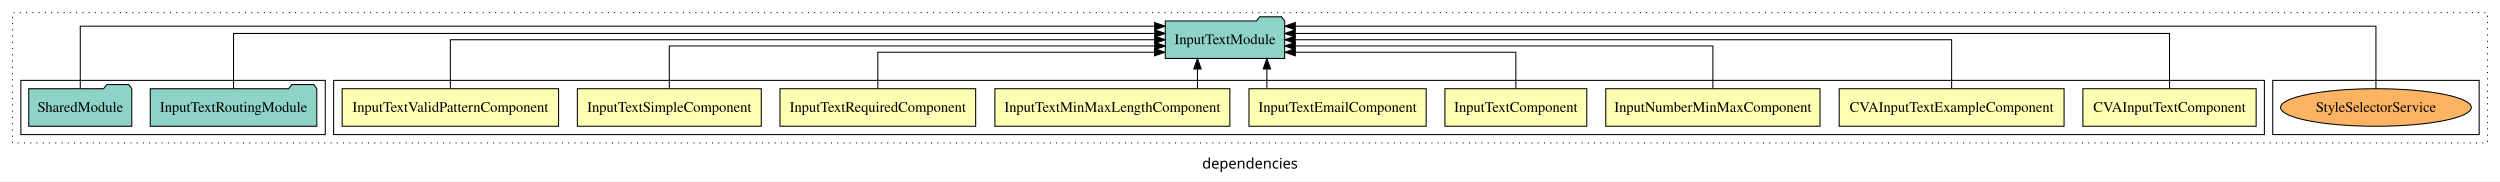
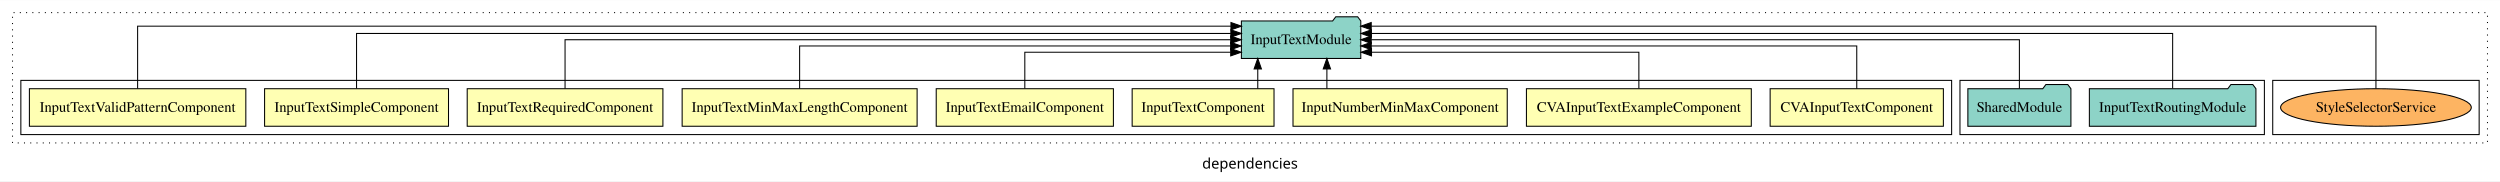
<svg xmlns="http://www.w3.org/2000/svg" width="2398pt" height="174pt" viewBox="0.00 0.00 2398.00 173.80">
  <g id="graph0" class="graph" transform="scale(1 1) rotate(0) translate(4 169.8)">
    <polygon fill="white" stroke="transparent" points="-4,4 -4,-169.8 2394,-169.8 2394,4 -4,4" />
    <text text-anchor="middle" x="1195" y="-8.2" font-family="sans-serif" font-size="14.00">dependencies</text>
    <g id="clust1" class="cluster">
      <polygon fill="none" stroke="black" stroke-dasharray="1,5" points="8,-32.8 8,-157.8 2382,-157.8 2382,-32.8 8,-32.8" />
    </g>
    <g id="clust15" class="cluster">
      <polygon fill="none" stroke="black" points="2176,-40.8 2176,-92.8 2374,-92.8 2374,-40.8 2176,-40.8" />
    </g>
+     <g id="clust12" class="cluster">
+       <polygon fill="none" stroke="black" points="1876,-40.8 1876,-92.8 2168,-92.8 2168,-40.8 1876,-40.8" />
+     </g>
    <g id="clust2" class="cluster">
-       <polygon fill="none" stroke="black" points="316,-40.8 316,-92.8 2168,-92.8 2168,-40.8 316,-40.8" />
-     </g>
-     <g id="clust12" class="cluster">
-       <polygon fill="none" stroke="black" points="16,-40.8 16,-92.8 308,-92.8 308,-40.8 16,-40.8" />
+       <polygon fill="none" stroke="black" points="16,-40.8 16,-92.8 1868,-92.8 1868,-40.8 16,-40.8" />
    </g>
    <g id="node1" class="node">
-       <polygon fill="#ffffb3" stroke="black" points="2160.09,-84.8 1993.91,-84.8 1993.91,-48.8 2160.09,-48.8 2160.09,-84.8" />
-       <text text-anchor="middle" x="2077" y="-62.6" font-family="Times,serif" font-size="14.00">CVAInputTextComponent</text>
+       <polygon fill="#ffffb3" stroke="black" points="1860.09,-84.8 1693.91,-84.8 1693.91,-48.8 1860.09,-48.8 1860.09,-84.8" />
+       <text text-anchor="middle" x="1777" y="-62.6" font-family="Times,serif" font-size="14.00">CVAInputTextComponent</text>
    </g>
    <g id="node10" class="node">
-       <polygon fill="#8dd3c7" stroke="black" points="1228.26,-149.8 1225.26,-153.8 1204.26,-153.8 1201.26,-149.8 1113.74,-149.8 1113.74,-113.8 1228.26,-113.8 1228.26,-149.8" />
-       <text text-anchor="middle" x="1171" y="-127.6" font-family="Times,serif" font-size="14.00">InputTextModule</text>
+       <polygon fill="#8dd3c7" stroke="black" points="1301.26,-149.8 1298.26,-153.8 1277.26,-153.8 1274.26,-149.8 1186.74,-149.8 1186.74,-113.8 1301.26,-113.8 1301.26,-149.8" />
+       <text text-anchor="middle" x="1244" y="-127.6" font-family="Times,serif" font-size="14.00">InputTextModule</text>
    </g>
    <g id="edge1" class="edge">
-       <path fill="none" stroke="black" d="M2077,-85.08C2077,-106.12 2077,-137.8 2077,-137.8 2077,-137.8 1238.36,-137.8 1238.36,-137.8" />
-       <polygon fill="black" stroke="black" points="1238.36,-134.3 1228.36,-137.8 1238.36,-141.3 1238.36,-134.3" />
+       <path fill="none" stroke="black" d="M1777,-84.82C1777,-102.17 1777,-125.8 1777,-125.8 1777,-125.8 1311.29,-125.8 1311.29,-125.8" />
+       <polygon fill="black" stroke="black" points="1311.29,-122.3 1301.29,-125.8 1311.29,-129.3 1311.29,-122.3" />
    </g>
    <g id="node2" class="node">
-       <polygon fill="#ffffb3" stroke="black" points="1975.85,-84.8 1760.15,-84.8 1760.15,-48.8 1975.85,-48.8 1975.85,-84.8" />
-       <text text-anchor="middle" x="1868" y="-62.6" font-family="Times,serif" font-size="14.00">CVAInputTextExampleComponent</text>
+       <polygon fill="#ffffb3" stroke="black" points="1675.85,-84.8 1460.15,-84.8 1460.15,-48.8 1675.85,-48.8 1675.85,-84.8" />
+       <text text-anchor="middle" x="1568" y="-62.6" font-family="Times,serif" font-size="14.00">CVAInputTextExampleComponent</text>
    </g>
    <g id="edge2" class="edge">
-       <path fill="none" stroke="black" d="M1868,-84.91C1868,-104.14 1868,-131.8 1868,-131.8 1868,-131.8 1238.33,-131.8 1238.33,-131.8" />
-       <polygon fill="black" stroke="black" points="1238.33,-128.3 1228.33,-131.8 1238.33,-135.3 1238.33,-128.3" />
+       <path fill="none" stroke="black" d="M1568,-85.04C1568,-100.37 1568,-119.8 1568,-119.8 1568,-119.8 1311.55,-119.8 1311.55,-119.8" />
+       <polygon fill="black" stroke="black" points="1311.55,-116.3 1301.55,-119.8 1311.55,-123.3 1311.55,-116.3" />
    </g>
    <g id="node3" class="node">
-       <polygon fill="#ffffb3" stroke="black" points="1741.75,-84.8 1536.25,-84.8 1536.25,-48.8 1741.75,-48.8 1741.75,-84.8" />
-       <text text-anchor="middle" x="1639" y="-62.6" font-family="Times,serif" font-size="14.00">InputNumberMinMaxComponent</text>
+       <polygon fill="#ffffb3" stroke="black" points="1441.75,-84.8 1236.25,-84.8 1236.25,-48.8 1441.75,-48.8 1441.75,-84.8" />
+       <text text-anchor="middle" x="1339" y="-62.6" font-family="Times,serif" font-size="14.00">InputNumberMinMaxComponent</text>
    </g>
    <g id="edge3" class="edge">
-       <path fill="none" stroke="black" d="M1639,-84.82C1639,-102.17 1639,-125.8 1639,-125.8 1639,-125.8 1238.39,-125.8 1238.39,-125.8" />
-       <polygon fill="black" stroke="black" points="1238.39,-122.3 1228.39,-125.8 1238.39,-129.3 1238.39,-122.3" />
+       <path fill="none" stroke="black" d="M1268.75,-84.91C1268.75,-84.91 1268.75,-103.79 1268.75,-103.79" />
+       <polygon fill="black" stroke="black" points="1265.25,-103.79 1268.75,-113.79 1272.25,-103.79 1265.25,-103.79" />
    </g>
    <g id="node4" class="node">
-       <polygon fill="#ffffb3" stroke="black" points="1518.04,-84.8 1381.96,-84.8 1381.96,-48.8 1518.04,-48.8 1518.04,-84.8" />
-       <text text-anchor="middle" x="1450" y="-62.6" font-family="Times,serif" font-size="14.00">InputTextComponent</text>
+       <polygon fill="#ffffb3" stroke="black" points="1218.04,-84.8 1081.96,-84.8 1081.96,-48.8 1218.04,-48.8 1218.04,-84.8" />
+       <text text-anchor="middle" x="1150" y="-62.6" font-family="Times,serif" font-size="14.00">InputTextComponent</text>
    </g>
    <g id="edge4" class="edge">
-       <path fill="none" stroke="black" d="M1450,-85.04C1450,-100.37 1450,-119.8 1450,-119.8 1450,-119.8 1238.47,-119.8 1238.47,-119.8" />
-       <polygon fill="black" stroke="black" points="1238.47,-116.3 1228.47,-119.8 1238.47,-123.3 1238.47,-116.3" />
+       <path fill="none" stroke="black" d="M1202.45,-84.91C1202.45,-84.91 1202.45,-103.79 1202.45,-103.79" />
+       <polygon fill="black" stroke="black" points="1198.95,-103.79 1202.45,-113.79 1205.95,-103.79 1198.95,-103.79" />
    </g>
    <g id="node5" class="node">
-       <polygon fill="#ffffb3" stroke="black" points="1363.98,-84.8 1194.02,-84.8 1194.02,-48.8 1363.98,-48.8 1363.98,-84.8" />
-       <text text-anchor="middle" x="1279" y="-62.6" font-family="Times,serif" font-size="14.00">InputTextEmailComponent</text>
+       <polygon fill="#ffffb3" stroke="black" points="1063.98,-84.8 894.02,-84.8 894.02,-48.8 1063.98,-48.8 1063.98,-84.8" />
+       <text text-anchor="middle" x="979" y="-62.6" font-family="Times,serif" font-size="14.00">InputTextEmailComponent</text>
    </g>
    <g id="edge5" class="edge">
-       <path fill="none" stroke="black" d="M1211.19,-84.91C1211.19,-84.91 1211.19,-103.79 1211.19,-103.79" />
-       <polygon fill="black" stroke="black" points="1207.69,-103.79 1211.19,-113.79 1214.69,-103.79 1207.69,-103.79" />
+       <path fill="none" stroke="black" d="M979,-85.04C979,-100.37 979,-119.8 979,-119.8 979,-119.8 1176.5,-119.8 1176.5,-119.8" />
+       <polygon fill="black" stroke="black" points="1176.5,-123.3 1186.5,-119.8 1176.5,-116.3 1176.5,-123.3" />
    </g>
    <g id="node6" class="node">
-       <polygon fill="#ffffb3" stroke="black" points="1175.69,-84.8 950.31,-84.8 950.31,-48.8 1175.69,-48.8 1175.69,-84.8" />
-       <text text-anchor="middle" x="1063" y="-62.6" font-family="Times,serif" font-size="14.00">InputTextMinMaxLengthComponent</text>
+       <polygon fill="#ffffb3" stroke="black" points="875.69,-84.8 650.31,-84.8 650.31,-48.8 875.69,-48.8 875.69,-84.8" />
+       <text text-anchor="middle" x="763" y="-62.6" font-family="Times,serif" font-size="14.00">InputTextMinMaxLengthComponent</text>
    </g>
    <g id="edge6" class="edge">
-       <path fill="none" stroke="black" d="M1144.61,-84.91C1144.61,-84.91 1144.61,-103.79 1144.61,-103.79" />
-       <polygon fill="black" stroke="black" points="1141.11,-103.79 1144.61,-113.79 1148.11,-103.79 1141.11,-103.79" />
+       <path fill="none" stroke="black" d="M763,-84.82C763,-102.17 763,-125.8 763,-125.8 763,-125.8 1176.46,-125.8 1176.46,-125.8" />
+       <polygon fill="black" stroke="black" points="1176.46,-129.3 1186.46,-125.8 1176.46,-122.3 1176.46,-129.3" />
    </g>
    <g id="node7" class="node">
-       <polygon fill="#ffffb3" stroke="black" points="931.86,-84.8 744.14,-84.8 744.14,-48.8 931.86,-48.8 931.86,-84.8" />
-       <text text-anchor="middle" x="838" y="-62.6" font-family="Times,serif" font-size="14.00">InputTextRequiredComponent</text>
+       <polygon fill="#ffffb3" stroke="black" points="631.86,-84.8 444.14,-84.8 444.14,-48.8 631.86,-48.8 631.86,-84.8" />
+       <text text-anchor="middle" x="538" y="-62.6" font-family="Times,serif" font-size="14.00">InputTextRequiredComponent</text>
    </g>
    <g id="edge7" class="edge">
-       <path fill="none" stroke="black" d="M838,-85.04C838,-100.37 838,-119.8 838,-119.8 838,-119.8 1103.38,-119.8 1103.38,-119.8" />
-       <polygon fill="black" stroke="black" points="1103.38,-123.3 1113.38,-119.8 1103.38,-116.3 1103.38,-123.3" />
+       <path fill="none" stroke="black" d="M538,-84.91C538,-104.14 538,-131.8 538,-131.8 538,-131.8 1176.52,-131.8 1176.52,-131.8" />
+       <polygon fill="black" stroke="black" points="1176.52,-135.3 1186.52,-131.8 1176.52,-128.3 1176.52,-135.3" />
    </g>
    <g id="node8" class="node">
-       <polygon fill="#ffffb3" stroke="black" points="726.21,-84.8 549.79,-84.8 549.79,-48.8 726.21,-48.8 726.21,-84.8" />
-       <text text-anchor="middle" x="638" y="-62.6" font-family="Times,serif" font-size="14.00">InputTextSimpleComponent</text>
+       <polygon fill="#ffffb3" stroke="black" points="426.21,-84.8 249.79,-84.8 249.79,-48.8 426.21,-48.8 426.21,-84.8" />
+       <text text-anchor="middle" x="338" y="-62.6" font-family="Times,serif" font-size="14.00">InputTextSimpleComponent</text>
    </g>
    <g id="edge8" class="edge">
-       <path fill="none" stroke="black" d="M638,-84.82C638,-102.17 638,-125.8 638,-125.8 638,-125.8 1103.71,-125.8 1103.71,-125.8" />
-       <polygon fill="black" stroke="black" points="1103.71,-129.3 1113.71,-125.8 1103.71,-122.3 1103.71,-129.3" />
+       <path fill="none" stroke="black" d="M338,-85.08C338,-106.12 338,-137.8 338,-137.8 338,-137.8 1176.64,-137.8 1176.64,-137.8" />
+       <polygon fill="black" stroke="black" points="1176.64,-141.3 1186.64,-137.8 1176.64,-134.3 1176.64,-141.3" />
    </g>
    <g id="node9" class="node">
-       <polygon fill="#ffffb3" stroke="black" points="531.8,-84.8 324.2,-84.8 324.2,-48.8 531.8,-48.8 531.8,-84.8" />
-       <text text-anchor="middle" x="428" y="-62.6" font-family="Times,serif" font-size="14.00">InputTextValidPatternComponent</text>
+       <polygon fill="#ffffb3" stroke="black" points="231.8,-84.8 24.2,-84.8 24.2,-48.8 231.8,-48.8 231.8,-84.8" />
+       <text text-anchor="middle" x="128" y="-62.6" font-family="Times,serif" font-size="14.00">InputTextValidPatternComponent</text>
    </g>
    <g id="edge9" class="edge">
-       <path fill="none" stroke="black" d="M428,-84.91C428,-104.14 428,-131.8 428,-131.8 428,-131.8 1103.62,-131.8 1103.62,-131.8" />
-       <polygon fill="black" stroke="black" points="1103.62,-135.3 1113.62,-131.8 1103.62,-128.3 1103.62,-135.3" />
+       <path fill="none" stroke="black" d="M128,-84.89C128,-107.93 128,-144.8 128,-144.8 128,-144.8 1176.74,-144.8 1176.74,-144.8" />
+       <polygon fill="black" stroke="black" points="1176.74,-148.3 1186.74,-144.8 1176.74,-141.3 1176.74,-148.3" />
    </g>
    <g id="node11" class="node">
-       <polygon fill="#8dd3c7" stroke="black" points="299.88,-84.8 296.88,-88.8 275.88,-88.8 272.88,-84.8 140.12,-84.8 140.12,-48.8 299.88,-48.8 299.88,-84.8" />
-       <text text-anchor="middle" x="220" y="-62.6" font-family="Times,serif" font-size="14.00">InputTextRoutingModule</text>
+       <polygon fill="#8dd3c7" stroke="black" points="2159.88,-84.8 2156.88,-88.8 2135.88,-88.8 2132.88,-84.8 2000.12,-84.8 2000.12,-48.8 2159.88,-48.8 2159.88,-84.8" />
+       <text text-anchor="middle" x="2080" y="-62.6" font-family="Times,serif" font-size="14.00">InputTextRoutingModule</text>
    </g>
    <g id="edge10" class="edge">
-       <path fill="none" stroke="black" d="M220,-85.08C220,-106.12 220,-137.8 220,-137.8 220,-137.8 1103.65,-137.8 1103.65,-137.8" />
-       <polygon fill="black" stroke="black" points="1103.65,-141.3 1113.65,-137.8 1103.65,-134.3 1103.65,-141.3" />
+       <path fill="none" stroke="black" d="M2080,-85.08C2080,-106.12 2080,-137.8 2080,-137.8 2080,-137.8 1311.46,-137.8 1311.46,-137.8" />
+       <polygon fill="black" stroke="black" points="1311.46,-134.3 1301.46,-137.8 1311.46,-141.3 1311.46,-134.3" />
    </g>
    <g id="node12" class="node">
-       <polygon fill="#8dd3c7" stroke="black" points="122.42,-84.8 119.42,-88.8 98.42,-88.8 95.42,-84.8 23.58,-84.8 23.58,-48.8 122.42,-48.8 122.42,-84.8" />
-       <text text-anchor="middle" x="73" y="-62.6" font-family="Times,serif" font-size="14.00">SharedModule</text>
+       <polygon fill="#8dd3c7" stroke="black" points="1982.42,-84.8 1979.42,-88.8 1958.42,-88.8 1955.42,-84.8 1883.58,-84.8 1883.58,-48.8 1982.42,-48.8 1982.42,-84.8" />
+       <text text-anchor="middle" x="1933" y="-62.6" font-family="Times,serif" font-size="14.00">SharedModule</text>
    </g>
    <g id="edge11" class="edge">
-       <path fill="none" stroke="black" d="M73,-84.89C73,-107.93 73,-144.8 73,-144.8 73,-144.8 1103.51,-144.8 1103.51,-144.8" />
-       <polygon fill="black" stroke="black" points="1103.51,-148.3 1113.51,-144.8 1103.51,-141.3 1103.51,-148.3" />
+       <path fill="none" stroke="black" d="M1933,-84.91C1933,-104.14 1933,-131.8 1933,-131.8 1933,-131.8 1311.26,-131.8 1311.26,-131.8" />
+       <polygon fill="black" stroke="black" points="1311.26,-128.3 1301.26,-131.8 1311.26,-135.3 1311.26,-128.3" />
    </g>
    <g id="node13" class="node">
      <ellipse fill="#fdb462" stroke="black" cx="2275" cy="-66.8" rx="91.46" ry="18" />
      <text text-anchor="middle" x="2275" y="-62.6" font-family="Times,serif" font-size="14.00">StyleSelectorService</text>
    </g>
    <g id="edge12" class="edge">
-       <path fill="none" stroke="black" d="M2275,-84.89C2275,-107.93 2275,-144.8 2275,-144.8 2275,-144.8 1238.42,-144.8 1238.42,-144.8" />
-       <polygon fill="black" stroke="black" points="1238.42,-141.3 1228.42,-144.8 1238.42,-148.3 1238.42,-141.3" />
+       <path fill="none" stroke="black" d="M2275,-84.89C2275,-107.93 2275,-144.8 2275,-144.8 2275,-144.8 1311.27,-144.8 1311.27,-144.8" />
+       <polygon fill="black" stroke="black" points="1311.27,-141.3 1301.27,-144.8 1311.27,-148.3 1311.27,-141.3" />
    </g>
  </g>
</svg>
